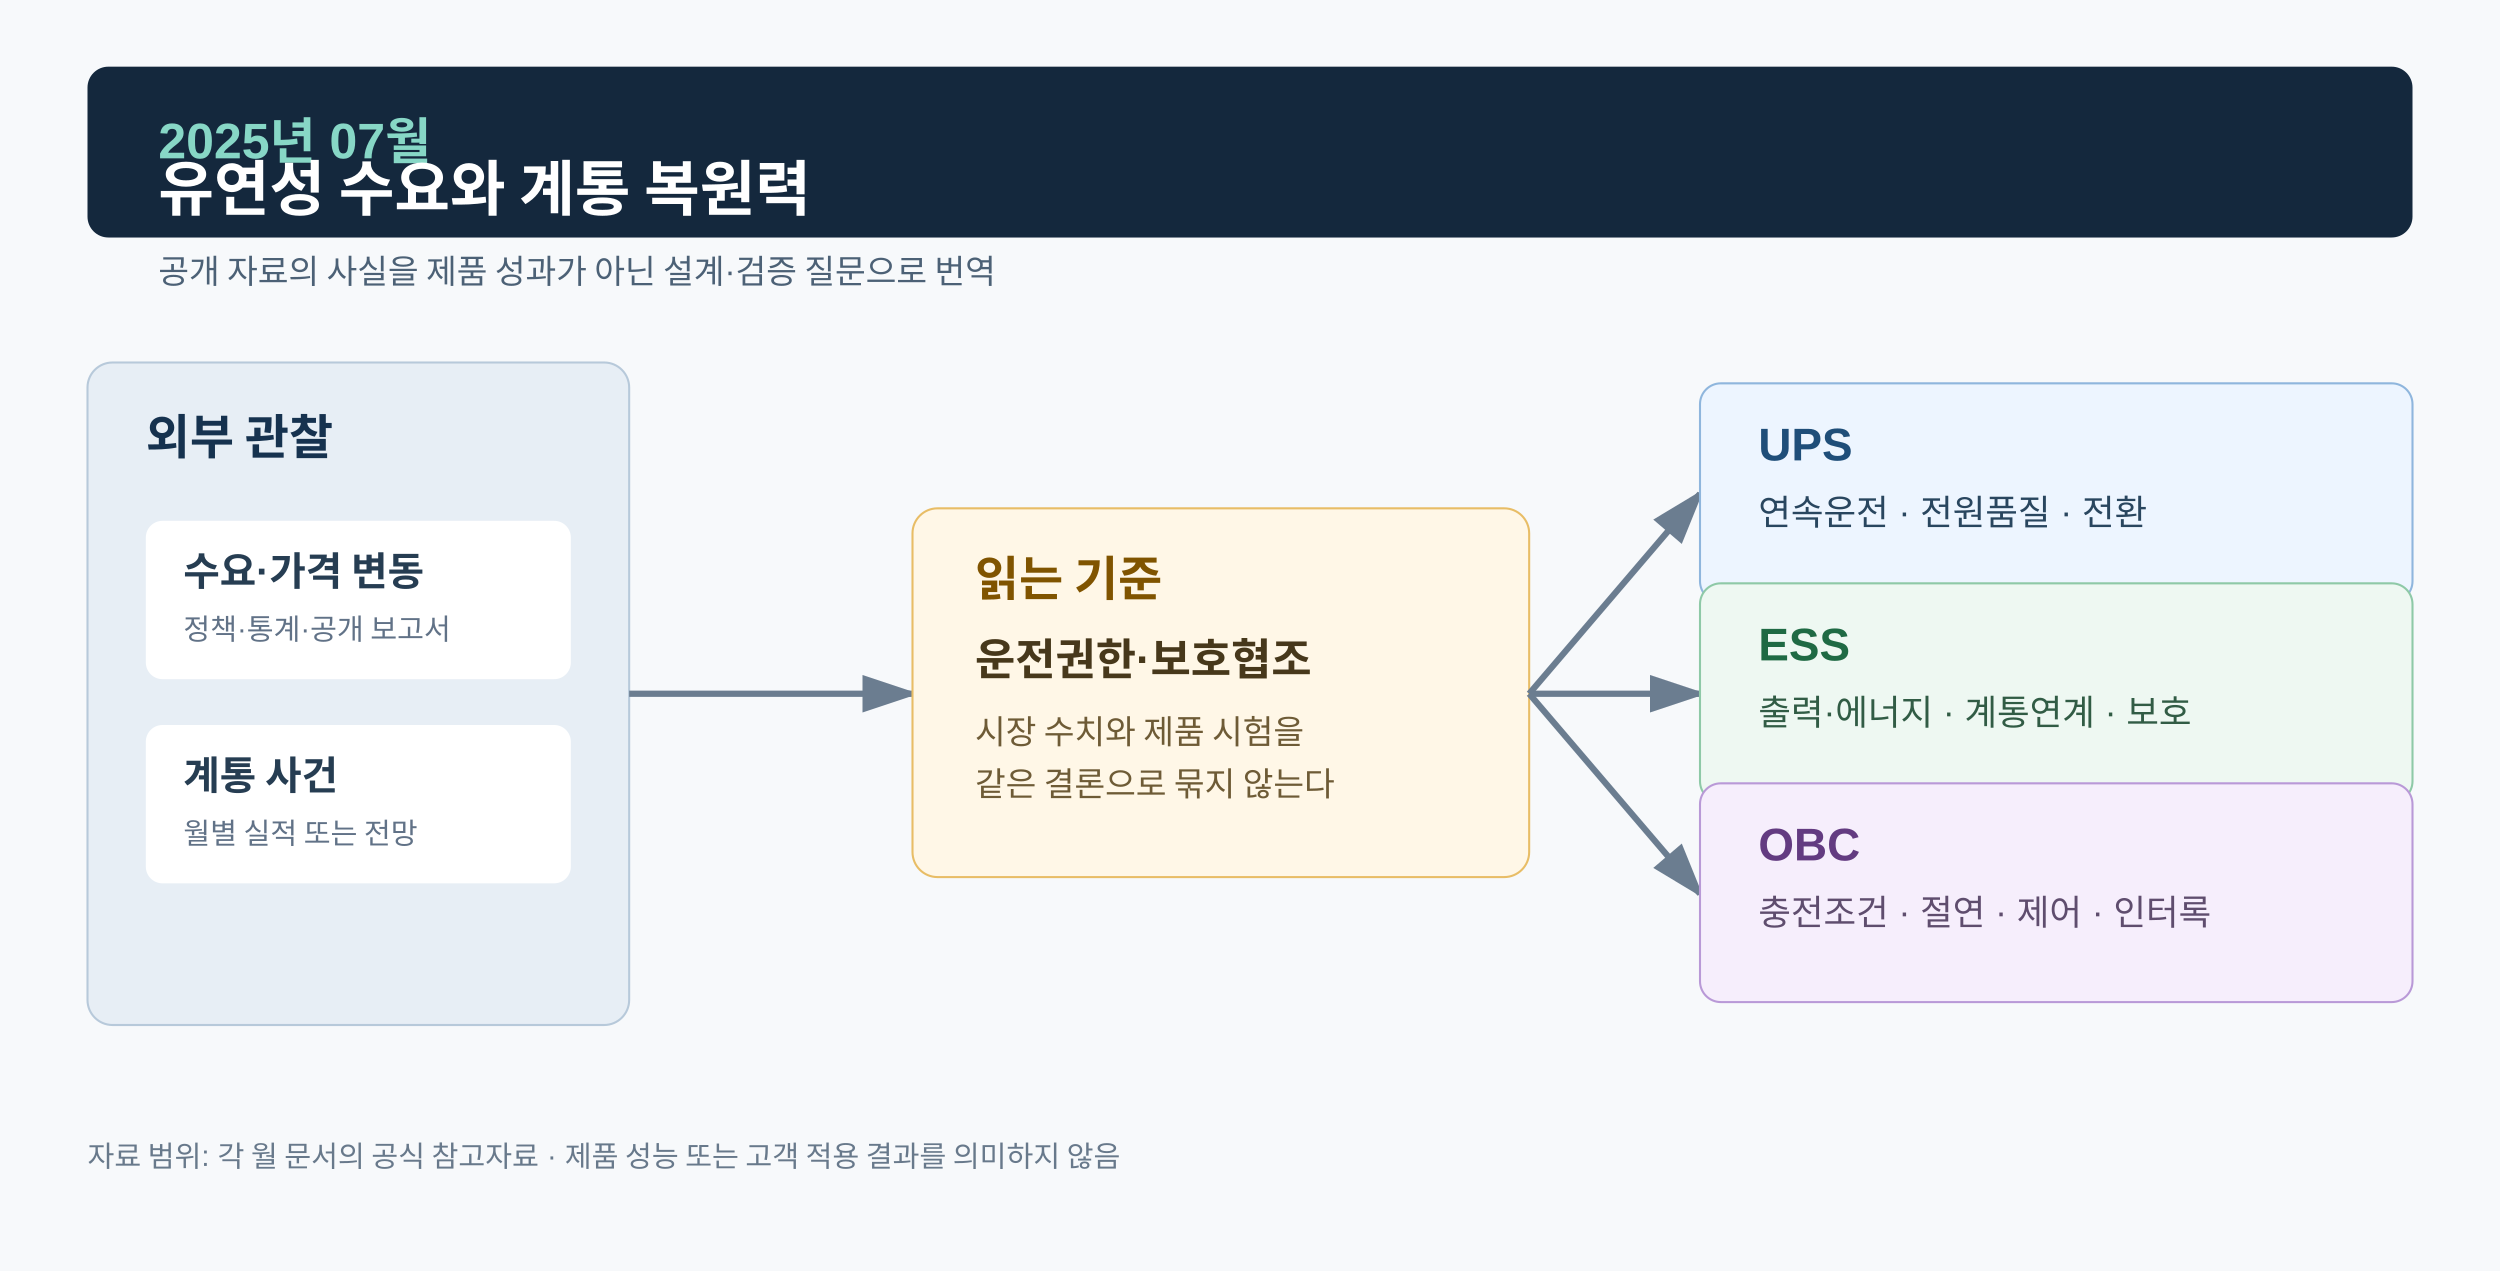
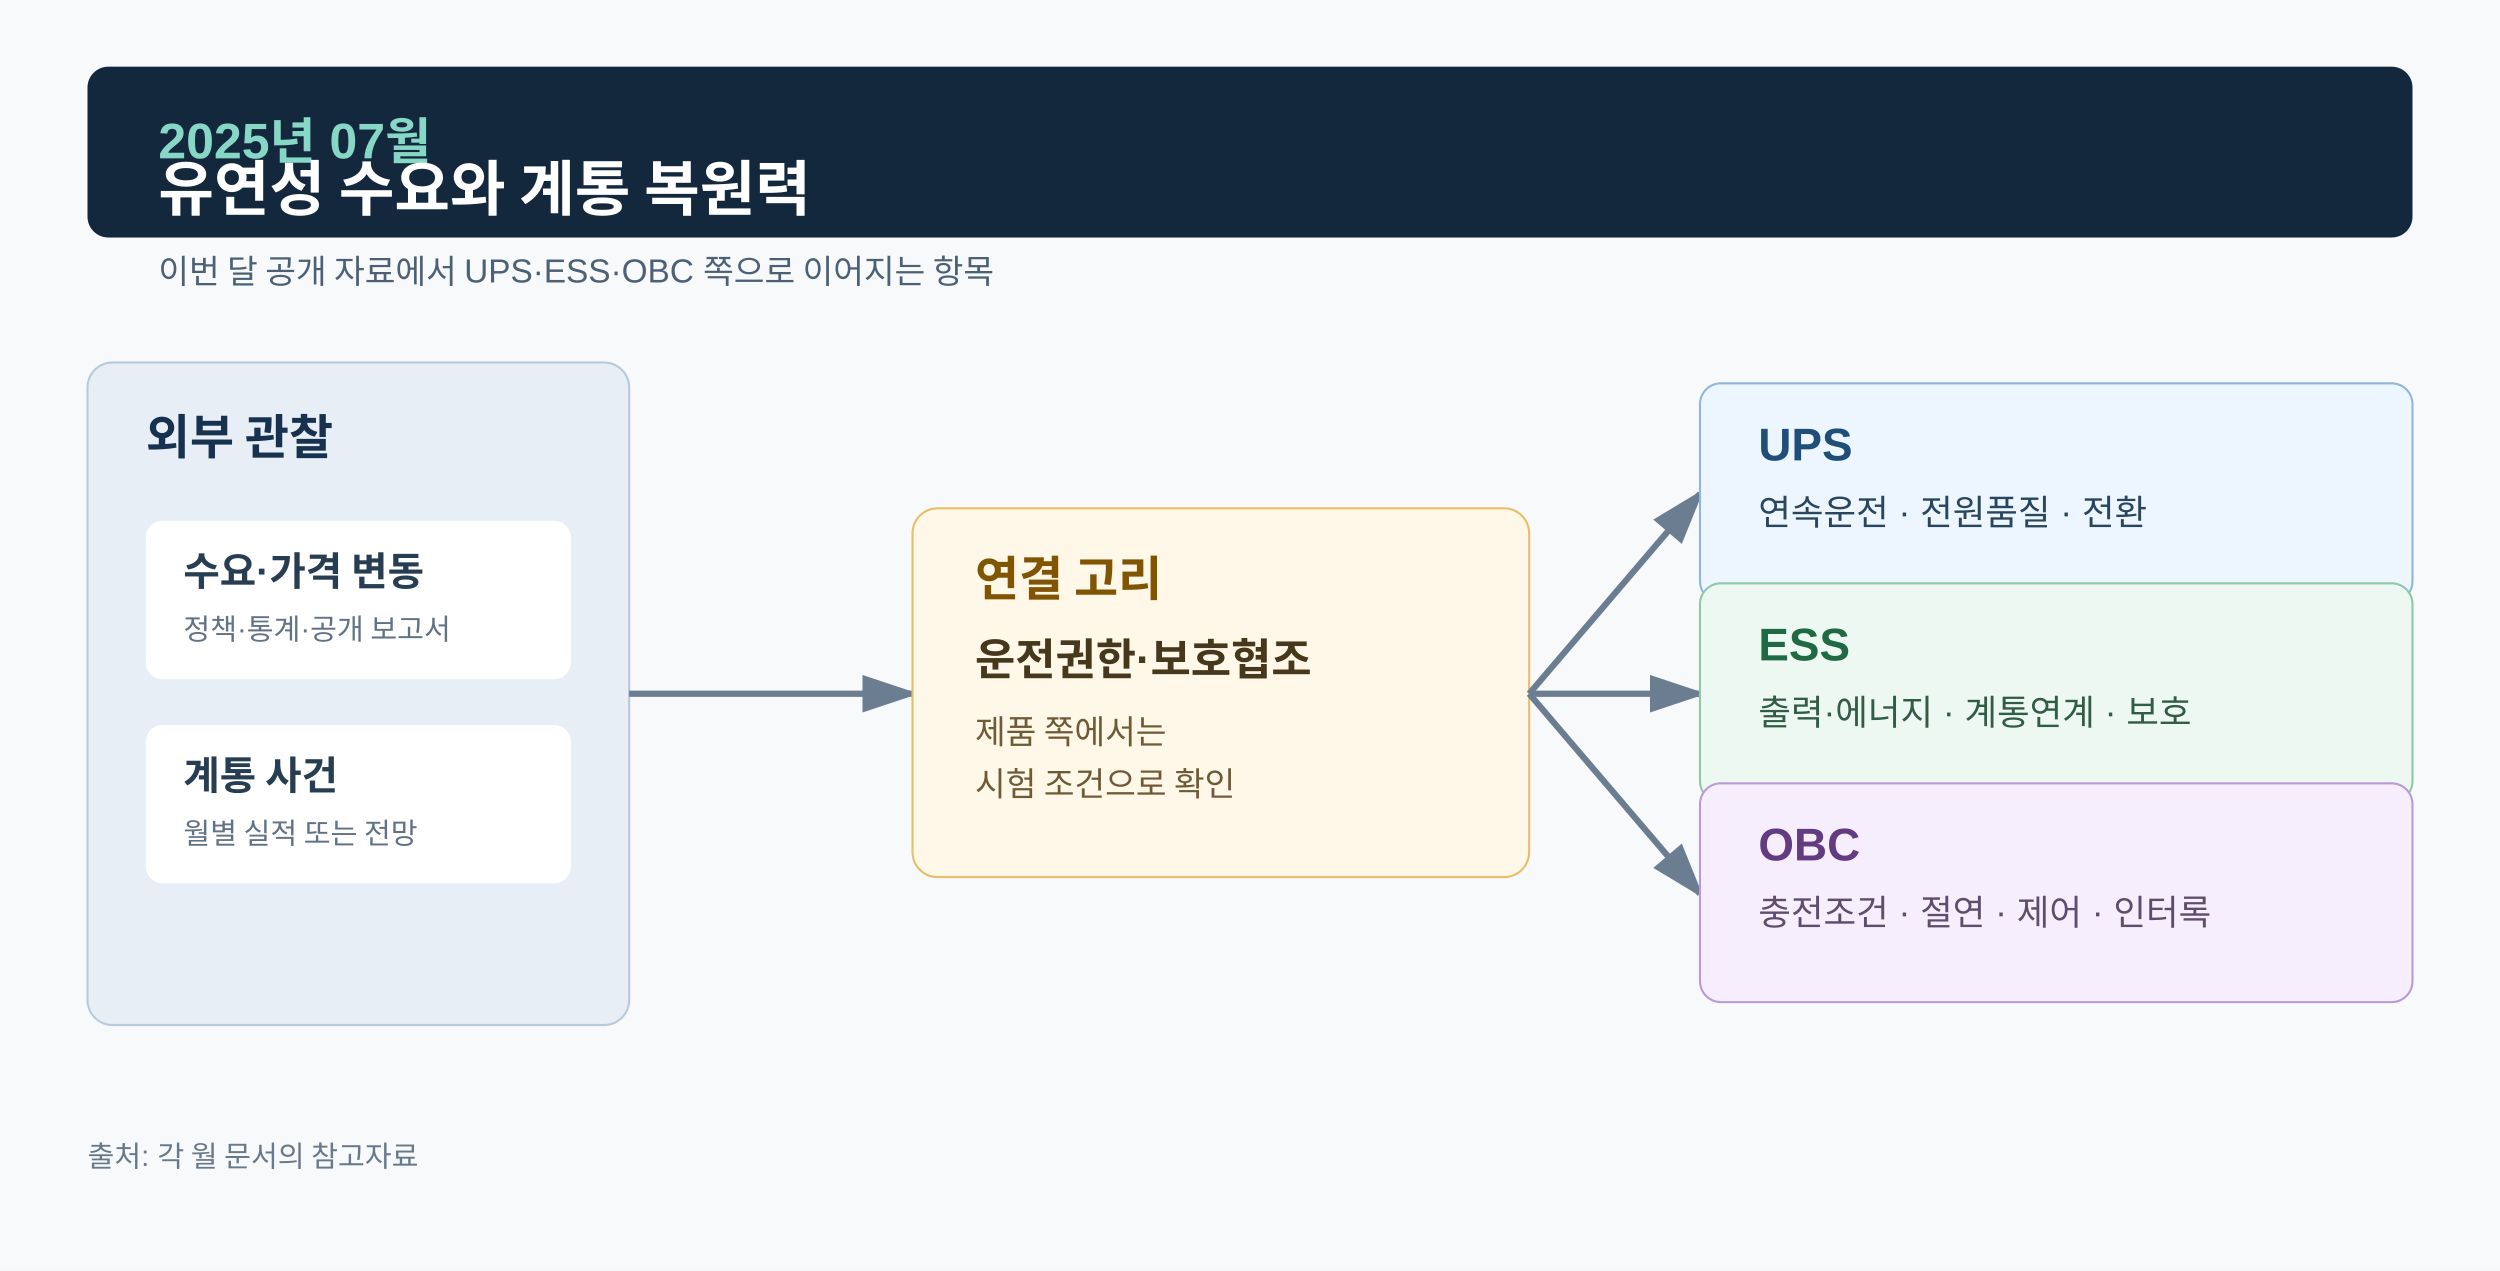
<svg xmlns="http://www.w3.org/2000/svg" width="1200" height="610" viewBox="0 0 1200 610" role="img" aria-labelledby="title desc">
  <defs>
    <marker id="arrow" markerWidth="10" markerHeight="10" refX="8" refY="3" orient="auto">
      <path d="M0,0 L0,6 L9,3 z" fill="#6b7d90" />
    </marker>
  </defs>
  <rect width="1200" height="610" fill="#f7f9fb" />
  <rect x="42" y="32" width="1116" height="82" rx="10" fill="#14283d" />
  <text x="76" y="76" fill="#87d7c6" font-family="Arial, sans-serif" font-size="24" font-weight="700">2025년 07월</text>
  <text x="76" y="101" fill="#ffffff" font-family="Arial, sans-serif" font-size="29" font-weight="700">유연성 수요와 계통 복원력</text>
-   <text x="76" y="136" fill="#4c6176" font-family="Arial, sans-serif" font-size="16">공개 자료의 사실을 제품 성과가 아닌 설계·검증 질문으로 번역</text>
+   <text x="76" y="136" fill="#4c6176" font-family="Arial, sans-serif" font-size="16">이번 달 공개 자료에서 UPS·ESS·OBC 쪽으로 이어지는 항목</text>
  <rect x="42" y="174" width="260" height="318" rx="12" fill="#e7eef5" stroke="#b7c9da" />
  <text x="70" y="218" fill="#16324f" font-family="Arial, sans-serif" font-size="23" font-weight="700">외부 관찰</text>
  <rect x="70" y="250" width="204" height="76" rx="8" fill="#ffffff" />
  <text x="88" y="281" fill="#263d52" font-family="Arial, sans-serif" font-size="19" font-weight="700">수요·가격 변동</text>
  <text x="88" y="307" fill="#617287" font-family="Arial, sans-serif" font-size="14">정책·통계·공개 보고서</text>
  <rect x="70" y="348" width="204" height="76" rx="8" fill="#ffffff" />
  <text x="88" y="379" fill="#263d52" font-family="Arial, sans-serif" font-size="19" font-weight="700">계통 사건</text>
  <text x="88" y="405" fill="#617287" font-family="Arial, sans-serif" font-size="14">월별 실적 또는 전망</text>
  <path d="M302 333 L438 333" fill="none" stroke="#6b7d90" stroke-width="3" marker-end="url(#arrow)" />
  <rect x="438" y="244" width="296" height="177" rx="12" fill="#fff7e7" stroke="#e8bd66" />
-   <text x="468" y="286" fill="#805400" font-family="Arial, sans-serif" font-size="23" font-weight="700">읽는 기준</text>
+   <text x="468" y="286" fill="#805400" font-family="Arial, sans-serif" font-size="23" font-weight="700">연결 고리</text>
  <text x="468" y="324" fill="#47381b" font-family="Arial, sans-serif" font-size="21" font-weight="700">운전권한·보호협조</text>
-   <text x="468" y="357" fill="#6e5b36" font-family="Arial, sans-serif" font-size="16">시장 수치와 제품 시험을</text>
-   <text x="468" y="382" fill="#6e5b36" font-family="Arial, sans-serif" font-size="16">같은 결론으로 묶지 않는다</text>
+   <text x="468" y="357" fill="#6e5b36" font-family="Arial, sans-serif" font-size="16">제품 쪽에서는</text>
+   <text x="468" y="382" fill="#6e5b36" font-family="Arial, sans-serif" font-size="16">시험 조건으로 확인</text>
  <path d="M734 333 L816 237" fill="none" stroke="#6b7d90" stroke-width="3" marker-end="url(#arrow)" />
  <path d="M734 333 L816 333" fill="none" stroke="#6b7d90" stroke-width="3" marker-end="url(#arrow)" />
  <path d="M734 333 L816 429" fill="none" stroke="#6b7d90" stroke-width="3" marker-end="url(#arrow)" />
  <rect x="816" y="184" width="342" height="105" rx="10" fill="#edf5ff" stroke="#8fb6dd" />
  <text x="844" y="221" fill="#1f4e79" font-family="Arial, sans-serif" font-size="22" font-weight="700">UPS</text>
  <text x="844" y="252" fill="#29465f" font-family="Arial, sans-serif" font-size="17">연속운전 · 전원품질 · 전환</text>
  <rect x="816" y="280" width="342" height="105" rx="10" fill="#eef8f2" stroke="#8ec9a7" />
  <text x="844" y="317" fill="#1f6a44" font-family="Arial, sans-serif" font-size="22" font-weight="700">ESS</text>
  <text x="844" y="348" fill="#315c45" font-family="Arial, sans-serif" font-size="17">출력·에너지 · 계통연계 · 보호</text>
  <rect x="816" y="376" width="342" height="105" rx="10" fill="#f6eefc" stroke="#b999d7" />
  <text x="844" y="413" fill="#633b81" font-family="Arial, sans-serif" font-size="22" font-weight="700">OBC</text>
  <text x="844" y="444" fill="#5f4d6e" font-family="Arial, sans-serif" font-size="17">충전조건 · 절연 · 제어 · 인터록</text>
-   <text x="42" y="560" fill="#68798b" font-family="Arial, sans-serif" font-size="14">자료 범위: 각 월 문서의 공식 참고자료 · 제품 성능 또는 고객 적용 결과를 의미하지 않음</text>
+   <text x="42" y="560" fill="#68798b" font-family="Arial, sans-serif" font-size="14">출처: 각 월 문서의 참고자료</text>
</svg>
